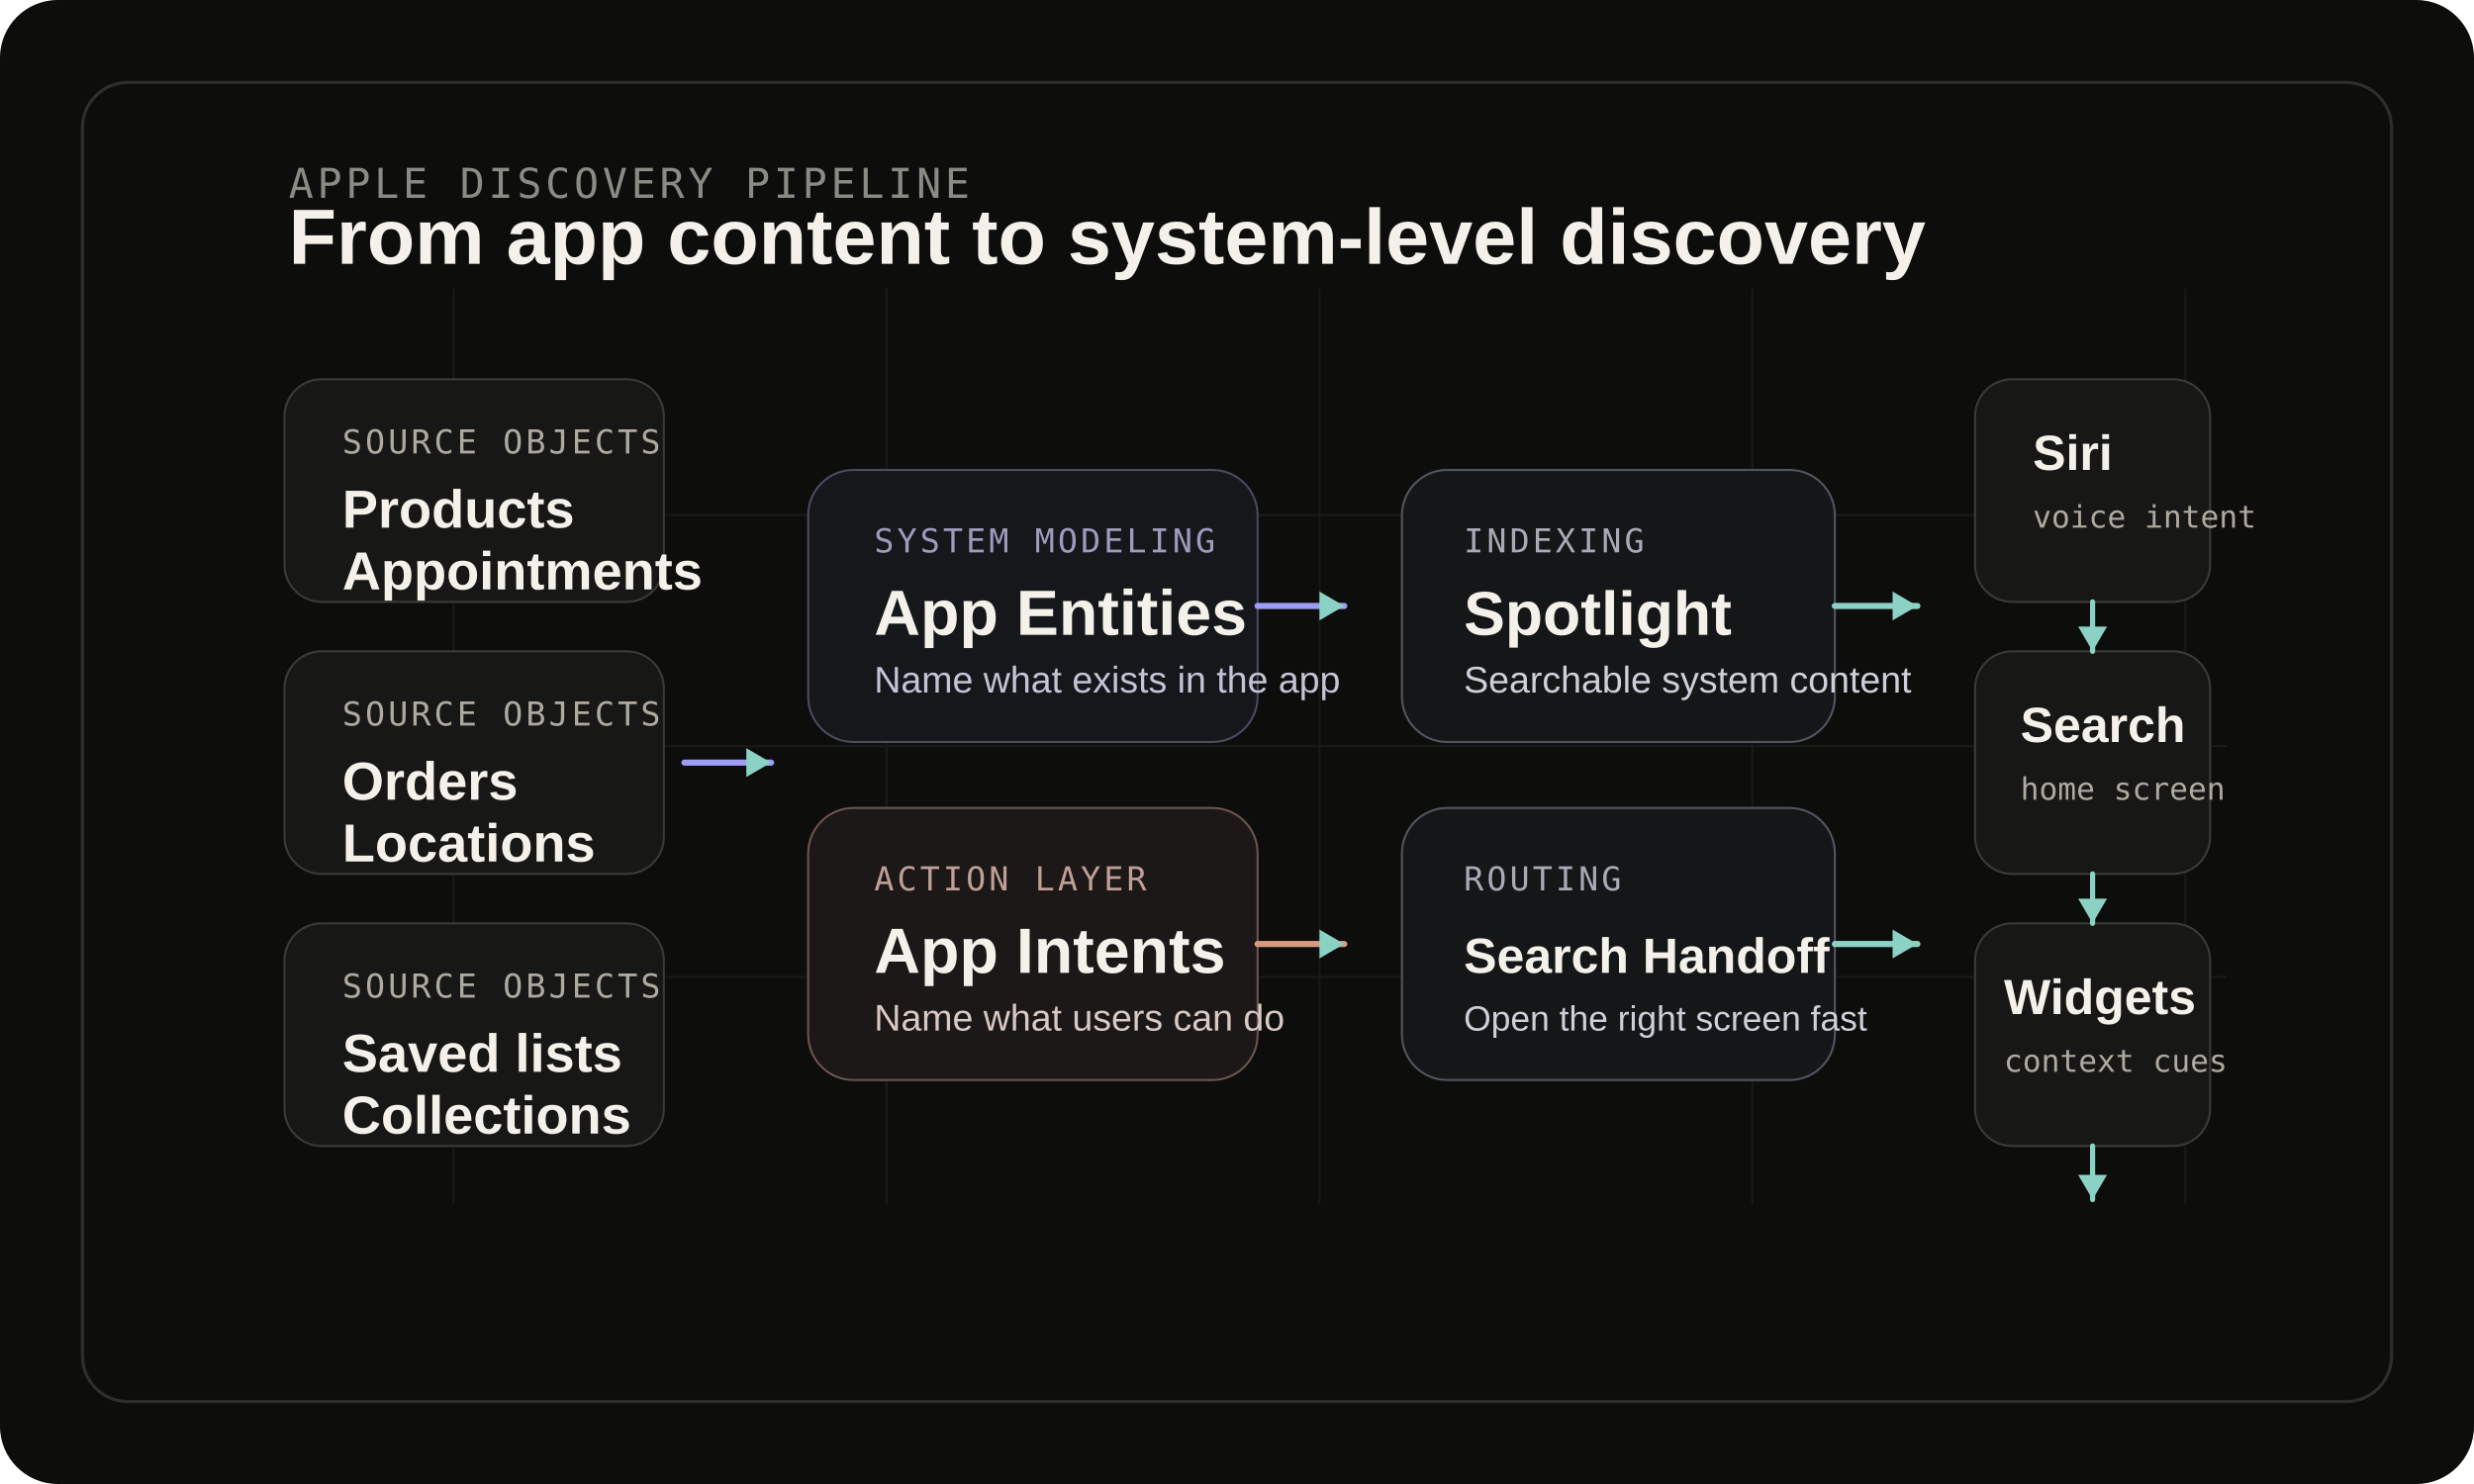
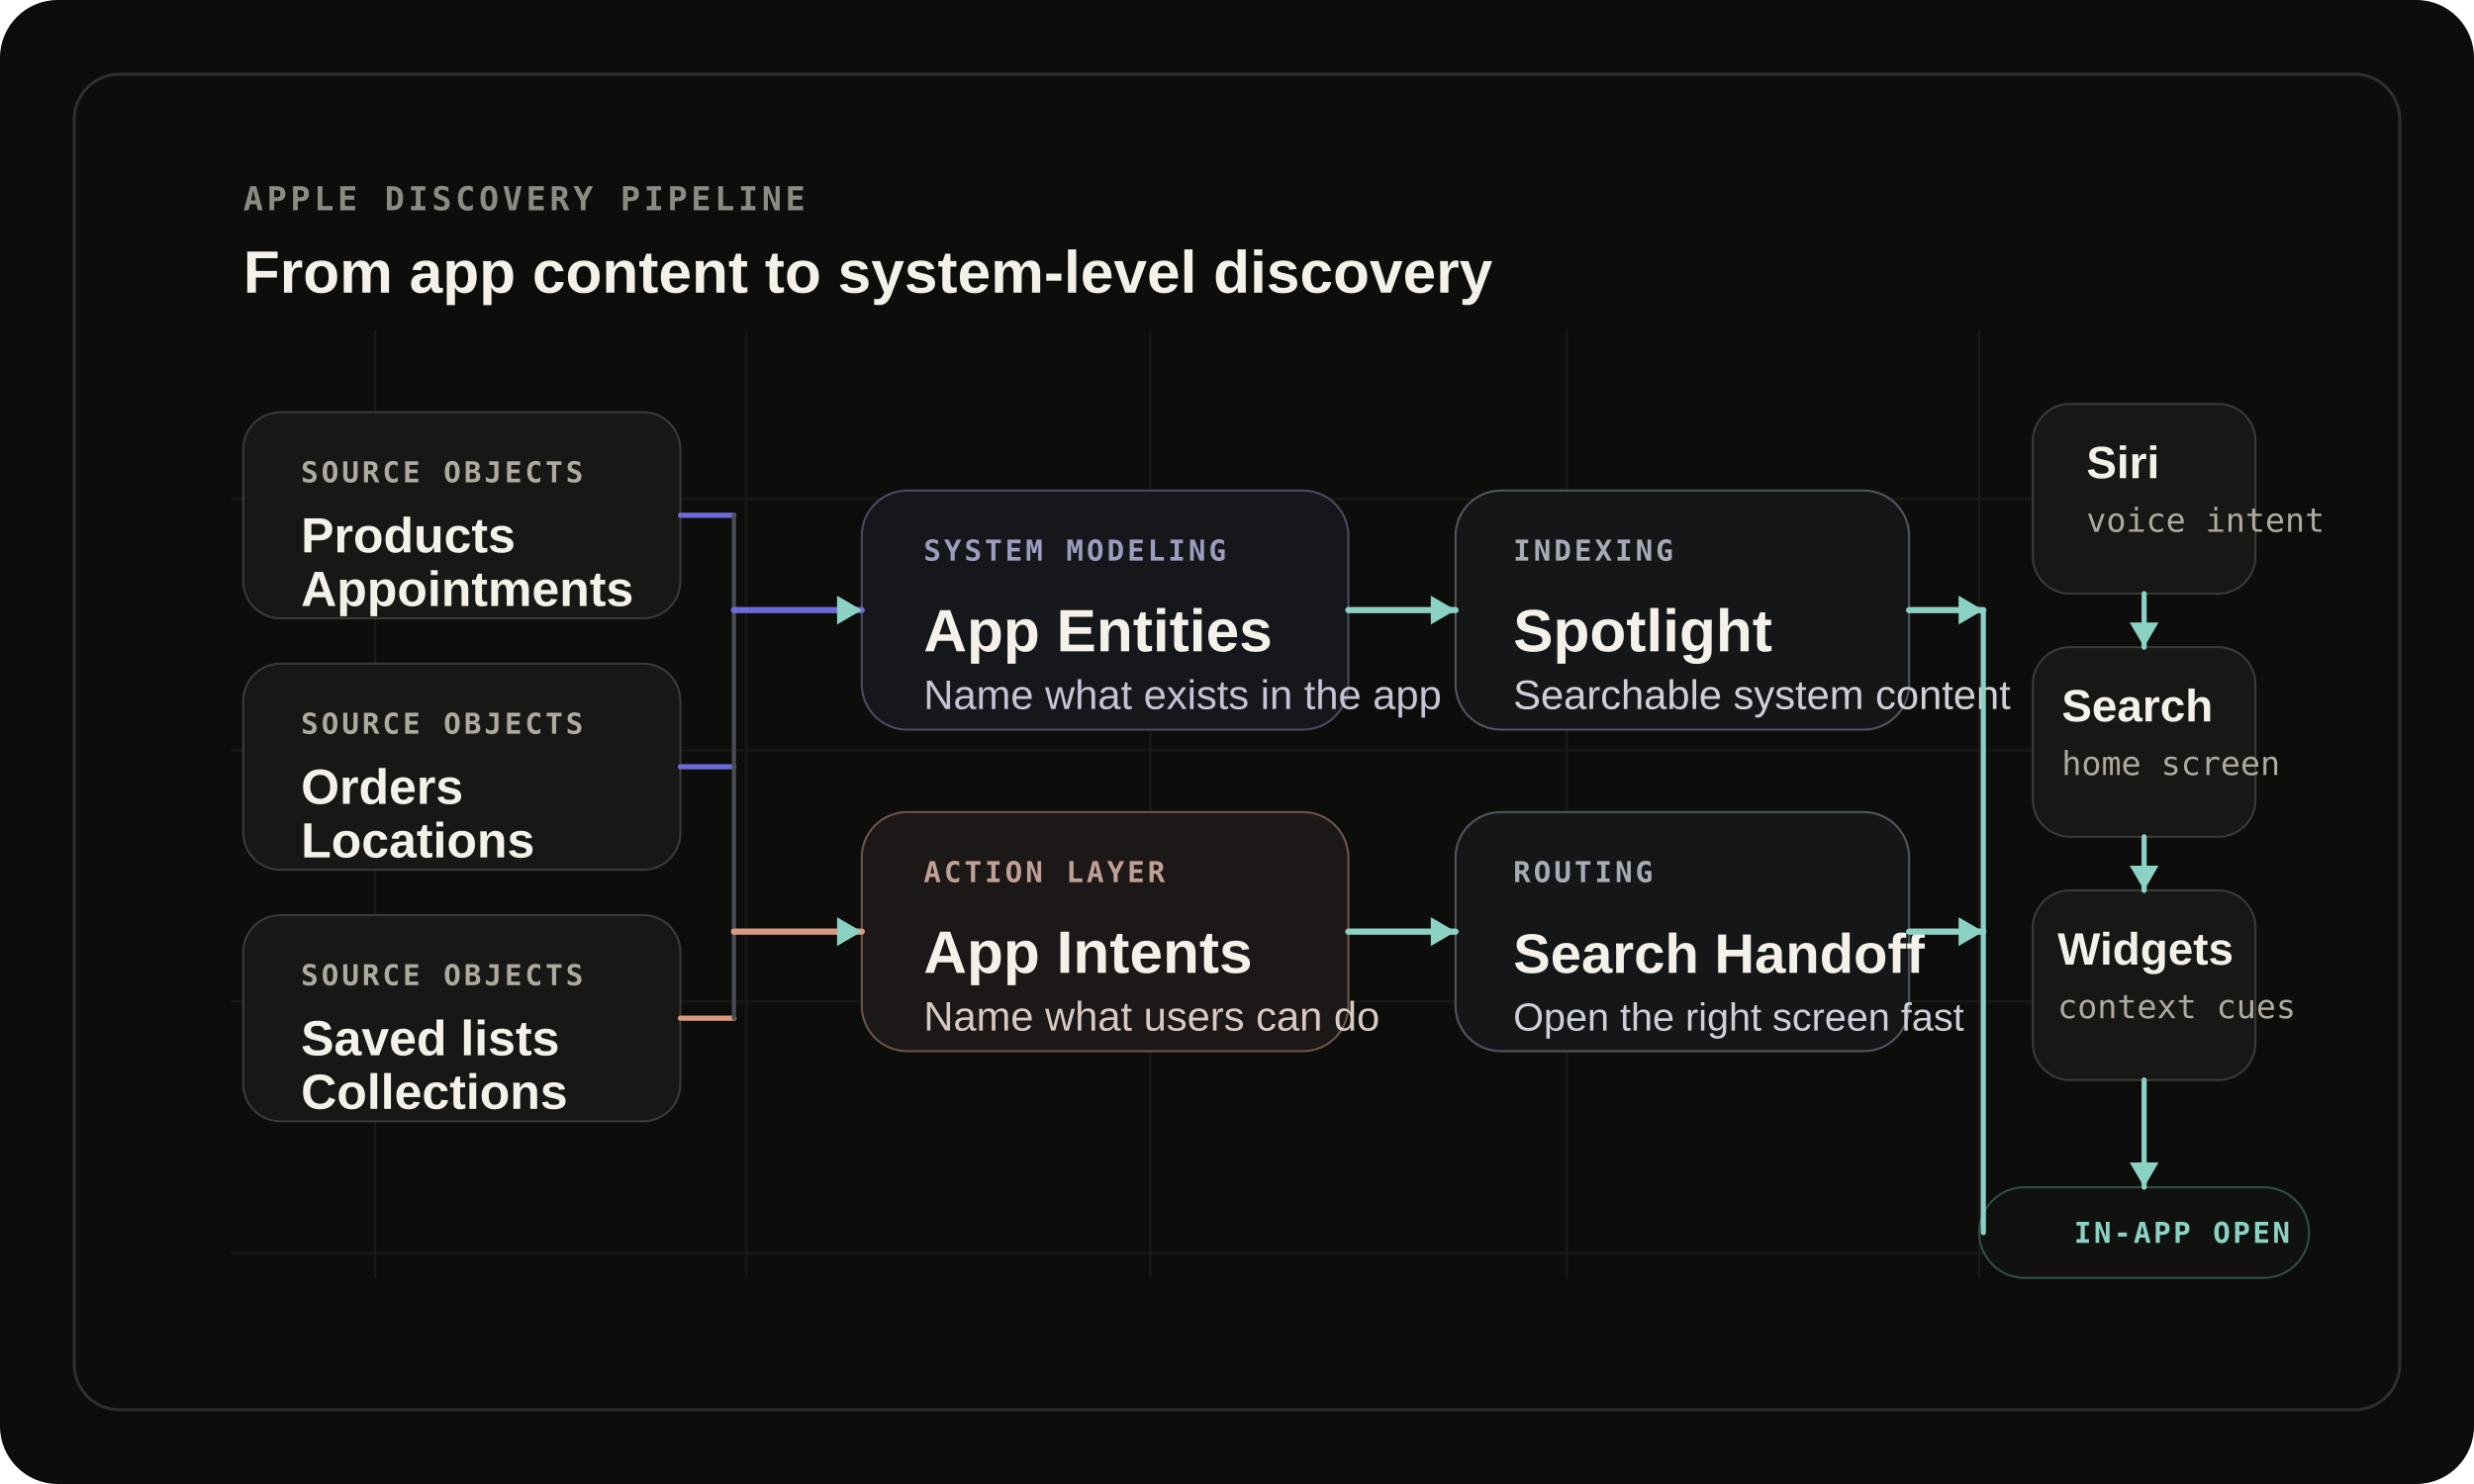
<svg xmlns="http://www.w3.org/2000/svg" width="1200" height="720" viewBox="0 0 1200 720" fill="none">
  <rect width="1200" height="720" rx="28" fill="#0D0D0B" />
-   <rect x="40" y="40" width="1120" height="640" rx="22" stroke="rgba(255,255,255,0.14)" stroke-width="1.5" />
+   <rect x="36" y="36" width="1128" height="648" rx="22" stroke="rgba(255,255,255,0.14)" stroke-width="1.5" />
  <g opacity="0.38">
-     <path d="M220 140V584" stroke="#2D2D29" />
-     <path d="M430 140V584" stroke="#2D2D29" />
-     <path d="M640 140V584" stroke="#2D2D29" />
-     <path d="M850 140V584" stroke="#2D2D29" />
-     <path d="M1060 140V584" stroke="#2D2D29" />
-     <path d="M140 250H1080" stroke="#2D2D29" />
-     <path d="M140 362H1080" stroke="#2D2D29" />
-     <path d="M140 474H1080" stroke="#2D2D29" />
+     <path d="M182 160V620" stroke="#2D2D29" />
+     <path d="M362 160V620" stroke="#2D2D29" />
+     <path d="M558 160V620" stroke="#2D2D29" />
+     <path d="M760 160V620" stroke="#2D2D29" />
+     <path d="M960 160V620" stroke="#2D2D29" />
+     <path d="M112 242H1088" stroke="#2D2D29" />
+     <path d="M112 364H1088" stroke="#2D2D29" />
+     <path d="M112 486H1088" stroke="#2D2D29" />
+     <path d="M112 608H1088" stroke="#2D2D29" />
  </g>
-   <text x="140" y="96" fill="#8B8B84" font-family="Source Code Pro, monospace" font-size="20" letter-spacing="1.8">APPLE DISCOVERY PIPELINE</text>
-   <text x="140" y="128" fill="#F4F1EA" font-family="Outfit, Arial, sans-serif" font-size="38" font-weight="700">From app content to system-level discovery</text>
+   <text x="118" y="102" fill="#8B8B84" font-family="Source Code Pro, monospace" font-size="16" font-weight="600" letter-spacing="1.8">APPLE DISCOVERY PIPELINE</text>
+   <text x="118" y="142" fill="#F4F1EA" font-family="Outfit, Arial, sans-serif" font-size="29" font-weight="700">From app content to system-level discovery</text>
  <g>
-     <rect x="138" y="184" width="184" height="108" rx="18" fill="#171715" stroke="#3B3A36" />
-     <text x="166" y="220" fill="#AFAAA0" font-family="Source Code Pro, monospace" font-size="16" letter-spacing="1.5">SOURCE OBJECTS</text>
-     <text x="166" y="256" fill="#F4F1EA" font-family="Outfit, Arial, sans-serif" font-size="26" font-weight="700">Products</text>
-     <text x="166" y="286" fill="#F4F1EA" font-family="Outfit, Arial, sans-serif" font-size="26" font-weight="700">Appointments</text>
+     <rect x="118" y="200" width="212" height="100" rx="18" fill="#171715" stroke="#3B3A36" />
+     <text x="146" y="234" fill="#AFAAA0" font-family="Source Code Pro, monospace" font-size="14" font-weight="600" letter-spacing="1.45">SOURCE OBJECTS</text>
+     <text x="146" y="268" fill="#F4F1EA" font-family="Outfit, Arial, sans-serif" font-size="24" font-weight="700">Products</text>
+     <text x="146" y="294" fill="#F4F1EA" font-family="Outfit, Arial, sans-serif" font-size="24" font-weight="700">Appointments</text>
  </g>
  <g>
-     <rect x="138" y="316" width="184" height="108" rx="18" fill="#171715" stroke="#3B3A36" />
-     <text x="166" y="352" fill="#AFAAA0" font-family="Source Code Pro, monospace" font-size="16" letter-spacing="1.5">SOURCE OBJECTS</text>
-     <text x="166" y="388" fill="#F4F1EA" font-family="Outfit, Arial, sans-serif" font-size="26" font-weight="700">Orders</text>
-     <text x="166" y="418" fill="#F4F1EA" font-family="Outfit, Arial, sans-serif" font-size="26" font-weight="700">Locations</text>
+     <rect x="118" y="322" width="212" height="100" rx="18" fill="#171715" stroke="#3B3A36" />
+     <text x="146" y="356" fill="#AFAAA0" font-family="Source Code Pro, monospace" font-size="14" font-weight="600" letter-spacing="1.45">SOURCE OBJECTS</text>
+     <text x="146" y="390" fill="#F4F1EA" font-family="Outfit, Arial, sans-serif" font-size="24" font-weight="700">Orders</text>
+     <text x="146" y="416" fill="#F4F1EA" font-family="Outfit, Arial, sans-serif" font-size="24" font-weight="700">Locations</text>
  </g>
  <g>
-     <rect x="138" y="448" width="184" height="108" rx="18" fill="#171715" stroke="#3B3A36" />
-     <text x="166" y="484" fill="#AFAAA0" font-family="Source Code Pro, monospace" font-size="16" letter-spacing="1.5">SOURCE OBJECTS</text>
-     <text x="166" y="520" fill="#F4F1EA" font-family="Outfit, Arial, sans-serif" font-size="26" font-weight="700">Saved lists</text>
-     <text x="166" y="550" fill="#F4F1EA" font-family="Outfit, Arial, sans-serif" font-size="26" font-weight="700">Collections</text>
+     <rect x="118" y="444" width="212" height="100" rx="18" fill="#171715" stroke="#3B3A36" />
+     <text x="146" y="478" fill="#AFAAA0" font-family="Source Code Pro, monospace" font-size="14" font-weight="600" letter-spacing="1.45">SOURCE OBJECTS</text>
+     <text x="146" y="512" fill="#F4F1EA" font-family="Outfit, Arial, sans-serif" font-size="24" font-weight="700">Saved lists</text>
+     <text x="146" y="538" fill="#F4F1EA" font-family="Outfit, Arial, sans-serif" font-size="24" font-weight="700">Collections</text>
  </g>
  <g>
-     <rect x="392" y="228" width="218" height="132" rx="22" fill="#16171A" stroke="#4A4A63" />
-     <text x="424" y="268" fill="#9B9CBE" font-family="Source Code Pro, monospace" font-size="16" letter-spacing="1.5">SYSTEM MODELING</text>
-     <text x="424" y="308" fill="#F4F1EA" font-family="Outfit, Arial, sans-serif" font-size="31" font-weight="700">App Entities</text>
-     <text x="424" y="336" fill="#C5C4D6" font-family="Outfit, Arial, sans-serif" font-size="18">Name what exists in the app</text>
+     <rect x="418" y="238" width="236" height="116" rx="22" fill="#16171A" stroke="#4A4A63" />
+     <text x="448" y="272" fill="#9B9CBE" font-family="Source Code Pro, monospace" font-size="14" font-weight="600" letter-spacing="1.45">SYSTEM MODELING</text>
+     <text x="448" y="316" fill="#F4F1EA" font-family="Outfit, Arial, sans-serif" font-size="29" font-weight="700">App Entities</text>
+     <text x="448" y="344" fill="#C5C4D6" font-family="Outfit, Arial, sans-serif" font-size="20" font-weight="500">Name what exists in the app</text>
  </g>
  <g>
-     <rect x="392" y="392" width="218" height="132" rx="22" fill="#1B1817" stroke="#6B554D" />
-     <text x="424" y="432" fill="#C0A095" font-family="Source Code Pro, monospace" font-size="16" letter-spacing="1.5">ACTION LAYER</text>
-     <text x="424" y="472" fill="#F4F1EA" font-family="Outfit, Arial, sans-serif" font-size="31" font-weight="700">App Intents</text>
-     <text x="424" y="500" fill="#D8C9C3" font-family="Outfit, Arial, sans-serif" font-size="18">Name what users can do</text>
+     <rect x="418" y="394" width="236" height="116" rx="22" fill="#1B1817" stroke="#6B554D" />
+     <text x="448" y="428" fill="#C0A095" font-family="Source Code Pro, monospace" font-size="14" font-weight="600" letter-spacing="1.45">ACTION LAYER</text>
+     <text x="448" y="472" fill="#F4F1EA" font-family="Outfit, Arial, sans-serif" font-size="29" font-weight="700">App Intents</text>
+     <text x="448" y="500" fill="#D8C9C3" font-family="Outfit, Arial, sans-serif" font-size="20" font-weight="500">Name what users can do</text>
  </g>
  <g>
-     <rect x="680" y="228" width="210" height="132" rx="22" fill="#151618" stroke="#51555F" />
-     <text x="710" y="268" fill="#A7ABB5" font-family="Source Code Pro, monospace" font-size="16" letter-spacing="1.5">INDEXING</text>
-     <text x="710" y="308" fill="#F4F1EA" font-family="Outfit, Arial, sans-serif" font-size="30" font-weight="700">Spotlight</text>
-     <text x="710" y="336" fill="#CDD0D8" font-family="Outfit, Arial, sans-serif" font-size="18">Searchable system content</text>
+     <rect x="706" y="238" width="220" height="116" rx="22" fill="#151618" stroke="#51555F" />
+     <text x="734" y="272" fill="#A7ABB5" font-family="Source Code Pro, monospace" font-size="14" font-weight="600" letter-spacing="1.45">INDEXING</text>
+     <text x="734" y="316" fill="#F4F1EA" font-family="Outfit, Arial, sans-serif" font-size="29" font-weight="700">Spotlight</text>
+     <text x="734" y="344" fill="#CDD0D8" font-family="Outfit, Arial, sans-serif" font-size="20" font-weight="500">Searchable system content</text>
  </g>
  <g>
-     <rect x="680" y="392" width="210" height="132" rx="22" fill="#151618" stroke="#51555F" />
-     <text x="710" y="432" fill="#A7ABB5" font-family="Source Code Pro, monospace" font-size="16" letter-spacing="1.5">ROUTING</text>
-     <text x="710" y="472" fill="#F4F1EA" font-family="Outfit, Arial, sans-serif" font-size="24" font-weight="700">Search Handoff</text>
-     <text x="710" y="500" fill="#CDD0D8" font-family="Outfit, Arial, sans-serif" font-size="17">Open the right screen fast</text>
+     <rect x="706" y="394" width="220" height="116" rx="22" fill="#151618" stroke="#51555F" />
+     <text x="734" y="428" fill="#A7ABB5" font-family="Source Code Pro, monospace" font-size="14" font-weight="600" letter-spacing="1.45">ROUTING</text>
+     <text x="734" y="472" fill="#F4F1EA" font-family="Outfit, Arial, sans-serif" font-size="27" font-weight="700">Search Handoff</text>
+     <text x="734" y="500" fill="#CDD0D8" font-family="Outfit, Arial, sans-serif" font-size="19" font-weight="500">Open the right screen fast</text>
  </g>
  <g>
-     <rect x="958" y="184" width="114" height="108" rx="18" fill="#171715" stroke="#3B3A36" />
-     <text x="986" y="228" fill="#F4F1EA" font-family="Outfit, Arial, sans-serif" font-size="24" font-weight="700">Siri</text>
-     <text x="986" y="256" fill="#AFAAA0" font-family="Source Code Pro, monospace" font-size="15">voice intent</text>
+     <rect x="986" y="196" width="108" height="92" rx="18" fill="#171715" stroke="#3B3A36" />
+     <text x="1012" y="232" fill="#F4F1EA" font-family="Outfit, Arial, sans-serif" font-size="22" font-weight="700">Siri</text>
+     <text x="1012" y="258" fill="#AFAAA0" font-family="Source Code Pro, monospace" font-size="16" font-weight="500">voice intent</text>
  </g>
  <g>
-     <rect x="958" y="316" width="114" height="108" rx="18" fill="#171715" stroke="#3B3A36" />
-     <text x="980" y="360" fill="#F4F1EA" font-family="Outfit, Arial, sans-serif" font-size="24" font-weight="700">Search</text>
-     <text x="980" y="388" fill="#AFAAA0" font-family="Source Code Pro, monospace" font-size="15">home screen</text>
+     <rect x="986" y="314" width="108" height="92" rx="18" fill="#171715" stroke="#3B3A36" />
+     <text x="1000" y="350" fill="#F4F1EA" font-family="Outfit, Arial, sans-serif" font-size="22" font-weight="700">Search</text>
+     <text x="1000" y="376" fill="#AFAAA0" font-family="Source Code Pro, monospace" font-size="16" font-weight="500">home screen</text>
  </g>
  <g>
-     <rect x="958" y="448" width="114" height="108" rx="18" fill="#171715" stroke="#3B3A36" />
-     <text x="972" y="492" fill="#F4F1EA" font-family="Outfit, Arial, sans-serif" font-size="24" font-weight="700">Widgets</text>
-     <text x="972" y="520" fill="#AFAAA0" font-family="Source Code Pro, monospace" font-size="15">context cues</text>
+     <rect x="986" y="432" width="108" height="92" rx="18" fill="#171715" stroke="#3B3A36" />
+     <text x="998" y="468" fill="#F4F1EA" font-family="Outfit, Arial, sans-serif" font-size="22" font-weight="700">Widgets</text>
+     <text x="998" y="494" fill="#AFAAA0" font-family="Source Code Pro, monospace" font-size="16" font-weight="500">context cues</text>
  </g>
-   <g stroke-linecap="round" stroke-linejoin="round">
-     <path d="M332 370H374" stroke="#9D9CF7" stroke-width="3" />
-     <path d="M610 294H652" stroke="#9D9CF7" stroke-width="3" />
-     <path d="M610 458H652" stroke="#D89A7F" stroke-width="3" />
-     <path d="M890 294H930" stroke="#8BD2C5" stroke-width="3" />
-     <path d="M890 458H930" stroke="#8BD2C5" stroke-width="3" />
-     <path d="M1015 292V316" stroke="#8BD2C5" stroke-width="2.5" />
-     <path d="M1015 424V448" stroke="#8BD2C5" stroke-width="2.5" />
-     <path d="M1015 556V582" stroke="#8BD2C5" stroke-width="2.5" />
+   <g>
+     <rect x="960" y="576" width="160" height="44" rx="22" fill="#111210" stroke="#2F4E49" />
+     <text x="1006" y="603" fill="#8BD2C5" font-family="Source Code Pro, monospace" font-size="14" font-weight="600" letter-spacing="1.2">IN-APP OPEN</text>
+   </g>
+   <g stroke-linecap="round" stroke-linejoin="round" fill="none">
+     <path d="M330 250H356" stroke="#6D6BD8" stroke-width="2.5" />
+     <path d="M330 372H356" stroke="#6D6BD8" stroke-width="2.5" />
+     <path d="M330 494H356" stroke="#D89A7F" stroke-width="2.5" />
+     <path d="M356 250V494" stroke="#4A4C55" stroke-width="2" />
+     <path d="M356 296H418" stroke="#6D6BD8" stroke-width="3" />
+     <path d="M356 452H418" stroke="#D89A7F" stroke-width="3" />
+     <path d="M654 296H706" stroke="#8BD2C5" stroke-width="3" />
+     <path d="M654 452H706" stroke="#8BD2C5" stroke-width="3" />
+     <path d="M926 296H962" stroke="#8BD2C5" stroke-width="3" />
+     <path d="M926 452H962" stroke="#8BD2C5" stroke-width="3" />
+     <path d="M962 296V598" stroke="#8BD2C5" stroke-width="2.5" />
+     <path d="M1040 288V314" stroke="#8BD2C5" stroke-width="2.5" />
+     <path d="M1040 406V432" stroke="#8BD2C5" stroke-width="2.5" />
+     <path d="M1040 524V576" stroke="#8BD2C5" stroke-width="2.5" />
  </g>
  <g fill="#8BD2C5">
-     <path d="M374 370L362 363V377L374 370Z" />
-     <path d="M652 294L640 287V301L652 294Z" />
-     <path d="M652 458L640 451V465L652 458Z" />
-     <path d="M930 294L918 287V301L930 294Z" />
-     <path d="M930 458L918 451V465L930 458Z" />
-     <path d="M1015 316L1008 304H1022L1015 316Z" />
-     <path d="M1015 448L1008 436H1022L1015 448Z" />
-     <path d="M1015 582L1008 570H1022L1015 582Z" />
+     <path d="M418 296L406 289V303L418 296Z" />
+     <path d="M418 452L406 445V459L418 452Z" />
+     <path d="M706 296L694 289V303L706 296Z" />
+     <path d="M706 452L694 445V459L706 452Z" />
+     <path d="M962 296L950 289V303L962 296Z" />
+     <path d="M962 452L950 445V459L962 452Z" />
+     <path d="M1040 314L1033 302H1047L1040 314Z" />
+     <path d="M1040 432L1033 420H1047L1040 432Z" />
+     <path d="M1040 576L1033 564H1047L1040 576Z" />
  </g>
</svg>
